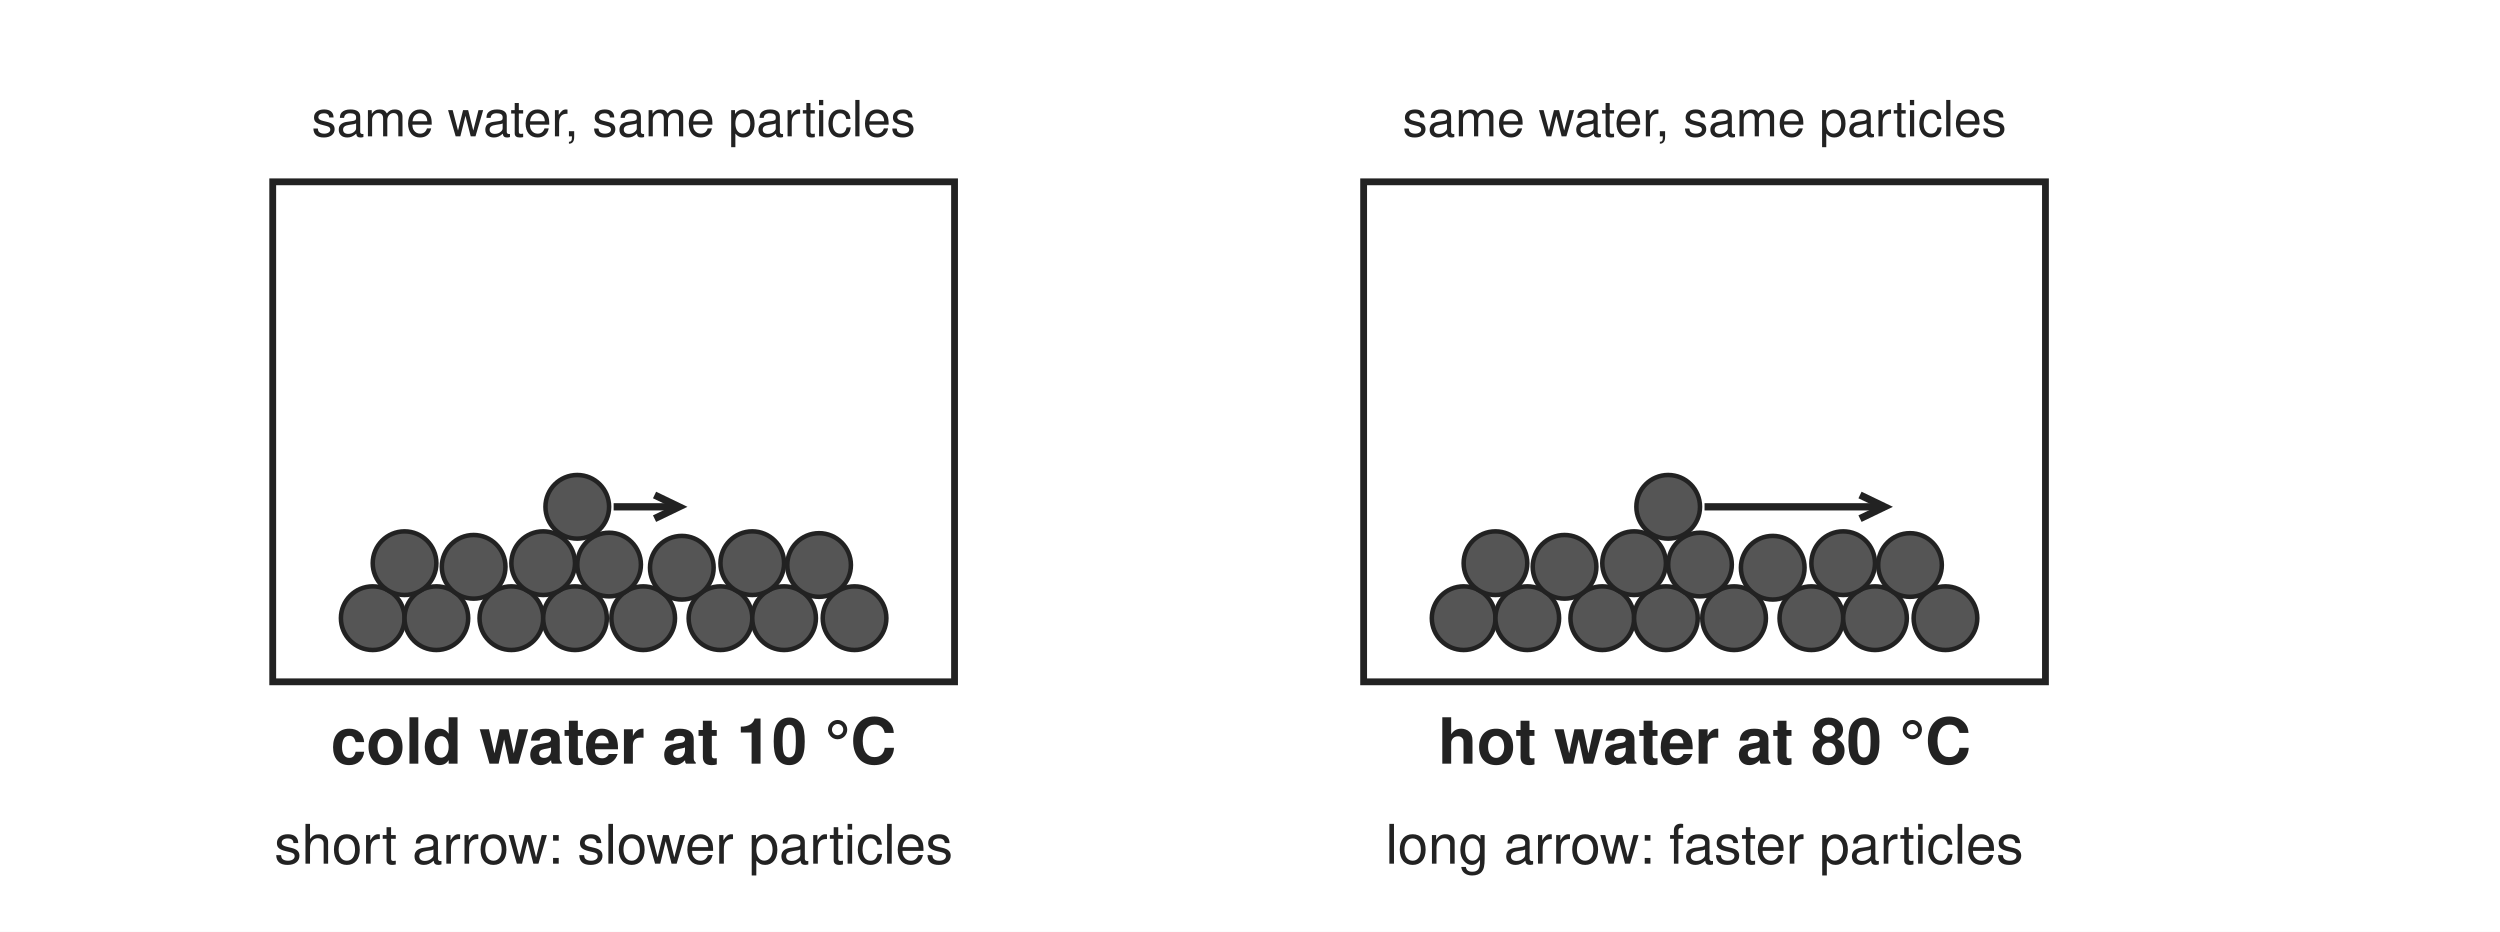
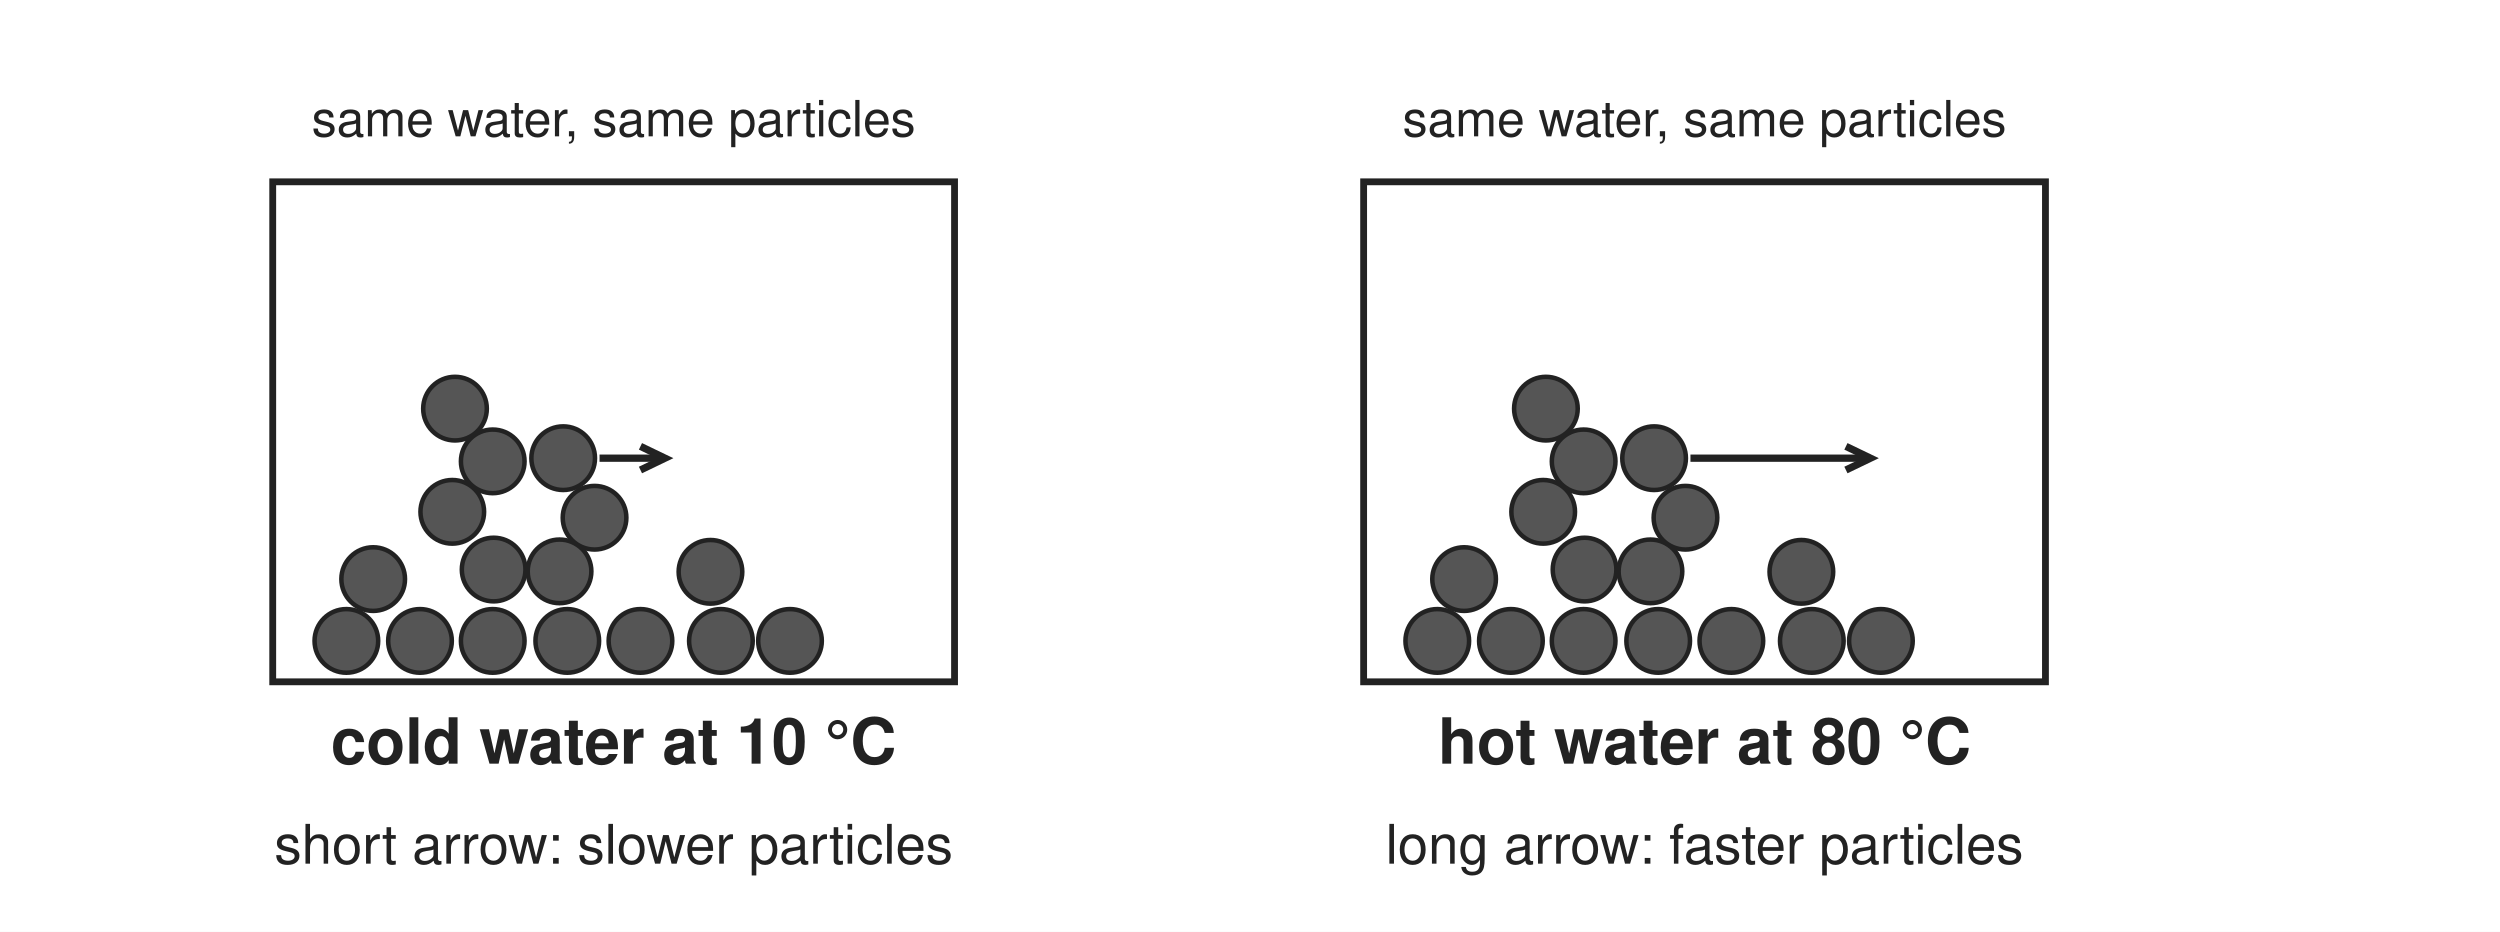
<svg xmlns="http://www.w3.org/2000/svg" viewBox="0 0 550 205" width="100%" role="img" aria-label="Two liquid particle boxes, the same particles in each: water at 10 °C with a short motion arrow and water at 80 °C with a long one" font-family="Helvetica,Arial,sans-serif" font-size="13" fill="#222">
  <rect width="550" height="205" fill="#ffffff" />
  <rect x="60" y="40" width="150" height="110" fill="#ffffff" stroke="#222" stroke-width="1.5" />
  <text x="135.0" y="168" text-anchor="middle" font-size="14" font-weight="bold" fill="#222">cold water at 10 °C</text>
-   <circle cx="82.0" cy="136.0" r="7" fill="#555" stroke="#222" stroke-width="1" />
-   <circle cx="96.0" cy="136.0" r="7" fill="#555" stroke="#222" stroke-width="1" />
-   <circle cx="112.5" cy="136.0" r="7" fill="#555" stroke="#222" stroke-width="1" />
-   <circle cx="126.5" cy="136.0" r="7" fill="#555" stroke="#222" stroke-width="1" />
-   <circle cx="141.5" cy="136.0" r="7" fill="#555" stroke="#222" stroke-width="1" />
-   <circle cx="158.5" cy="136.0" r="7" fill="#555" stroke="#222" stroke-width="1" />
-   <circle cx="172.5" cy="136.0" r="7" fill="#555" stroke="#222" stroke-width="1" />
-   <circle cx="188.0" cy="136.0" r="7" fill="#555" stroke="#222" stroke-width="1" />
-   <circle cx="89.0" cy="123.9" r="7" fill="#555" stroke="#222" stroke-width="1" />
-   <circle cx="104.2" cy="124.7" r="7" fill="#555" stroke="#222" stroke-width="1" />
-   <circle cx="119.5" cy="123.9" r="7" fill="#555" stroke="#222" stroke-width="1" />
-   <circle cx="134.0" cy="124.2" r="7" fill="#555" stroke="#222" stroke-width="1" />
-   <circle cx="150.0" cy="124.9" r="7" fill="#555" stroke="#222" stroke-width="1" />
-   <circle cx="165.5" cy="123.9" r="7" fill="#555" stroke="#222" stroke-width="1" />
-   <circle cx="180.2" cy="124.3" r="7" fill="#555" stroke="#222" stroke-width="1" />
-   <circle cx="127.0" cy="111.5" r="7" fill="#555" stroke="#222" stroke-width="1" />
-   <line x1="135.0" y1="111.5" x2="149.4" y2="111.5" stroke="#222" stroke-width="1.6" />
-   <polyline points="144.0,114.1 149.4,111.5 144.0,108.9" fill="none" stroke="#222" stroke-width="1.6" />
+   <circle cx="76.2" cy="141.0" r="7" fill="#555" stroke="#222" stroke-width="1" />
+   <circle cx="92.4" cy="141.0" r="7" fill="#555" stroke="#222" stroke-width="1" />
+   <circle cx="108.4" cy="141.0" r="7" fill="#555" stroke="#222" stroke-width="1" />
+   <circle cx="124.8" cy="141.0" r="7" fill="#555" stroke="#222" stroke-width="1" />
+   <circle cx="140.9" cy="141.0" r="7" fill="#555" stroke="#222" stroke-width="1" />
+   <circle cx="158.6" cy="141.0" r="7" fill="#555" stroke="#222" stroke-width="1" />
+   <circle cx="173.8" cy="141.0" r="7" fill="#555" stroke="#222" stroke-width="1" />
+   <circle cx="108.6" cy="125.3" r="7" fill="#555" stroke="#222" stroke-width="1" />
+   <circle cx="123.1" cy="125.7" r="7" fill="#555" stroke="#222" stroke-width="1" />
+   <circle cx="82.1" cy="127.4" r="7" fill="#555" stroke="#222" stroke-width="1" />
+   <circle cx="156.3" cy="125.8" r="7" fill="#555" stroke="#222" stroke-width="1" />
+   <circle cx="99.5" cy="112.6" r="7" fill="#555" stroke="#222" stroke-width="1" />
+   <circle cx="130.8" cy="113.9" r="7" fill="#555" stroke="#222" stroke-width="1" />
+   <circle cx="108.4" cy="101.5" r="7" fill="#555" stroke="#222" stroke-width="1" />
+   <circle cx="100.1" cy="89.9" r="7" fill="#555" stroke="#222" stroke-width="1" />
+   <circle cx="123.9" cy="100.8" r="7" fill="#555" stroke="#222" stroke-width="1" />
+   <line x1="131.9" y1="100.8" x2="146.3" y2="100.8" stroke="#222" stroke-width="1.6" />
+   <polyline points="140.9,103.4 146.3,100.8 140.9,98.2" fill="none" stroke="#222" stroke-width="1.6" />
  <text x="135" y="30" text-anchor="middle" font-size="11" font-weight="normal" fill="#222">same water, same particles</text>
  <rect x="300" y="40" width="150" height="110" fill="#ffffff" stroke="#222" stroke-width="1.5" />
  <text x="375.0" y="168" text-anchor="middle" font-size="14" font-weight="bold" fill="#222">hot water at 80 °C</text>
-   <circle cx="322.0" cy="136.0" r="7" fill="#555" stroke="#222" stroke-width="1" />
-   <circle cx="336.0" cy="136.0" r="7" fill="#555" stroke="#222" stroke-width="1" />
-   <circle cx="352.5" cy="136.0" r="7" fill="#555" stroke="#222" stroke-width="1" />
-   <circle cx="366.5" cy="136.0" r="7" fill="#555" stroke="#222" stroke-width="1" />
-   <circle cx="381.5" cy="136.0" r="7" fill="#555" stroke="#222" stroke-width="1" />
-   <circle cx="398.5" cy="136.0" r="7" fill="#555" stroke="#222" stroke-width="1" />
-   <circle cx="412.5" cy="136.0" r="7" fill="#555" stroke="#222" stroke-width="1" />
-   <circle cx="428.0" cy="136.0" r="7" fill="#555" stroke="#222" stroke-width="1" />
-   <circle cx="329.0" cy="123.9" r="7" fill="#555" stroke="#222" stroke-width="1" />
-   <circle cx="344.2" cy="124.7" r="7" fill="#555" stroke="#222" stroke-width="1" />
-   <circle cx="359.5" cy="123.9" r="7" fill="#555" stroke="#222" stroke-width="1" />
-   <circle cx="374.0" cy="124.2" r="7" fill="#555" stroke="#222" stroke-width="1" />
-   <circle cx="390.0" cy="124.9" r="7" fill="#555" stroke="#222" stroke-width="1" />
-   <circle cx="405.5" cy="123.9" r="7" fill="#555" stroke="#222" stroke-width="1" />
-   <circle cx="420.2" cy="124.3" r="7" fill="#555" stroke="#222" stroke-width="1" />
-   <circle cx="367.0" cy="111.5" r="7" fill="#555" stroke="#222" stroke-width="1" />
-   <line x1="375.0" y1="111.5" x2="414.6" y2="111.5" stroke="#222" stroke-width="1.6" />
-   <polyline points="409.2,114.1 414.6,111.5 409.2,108.9" fill="none" stroke="#222" stroke-width="1.6" />
+   <circle cx="316.2" cy="141.0" r="7" fill="#555" stroke="#222" stroke-width="1" />
+   <circle cx="332.4" cy="141.0" r="7" fill="#555" stroke="#222" stroke-width="1" />
+   <circle cx="348.4" cy="141.0" r="7" fill="#555" stroke="#222" stroke-width="1" />
+   <circle cx="364.8" cy="141.0" r="7" fill="#555" stroke="#222" stroke-width="1" />
+   <circle cx="380.9" cy="141.0" r="7" fill="#555" stroke="#222" stroke-width="1" />
+   <circle cx="398.6" cy="141.0" r="7" fill="#555" stroke="#222" stroke-width="1" />
+   <circle cx="413.8" cy="141.0" r="7" fill="#555" stroke="#222" stroke-width="1" />
+   <circle cx="348.6" cy="125.3" r="7" fill="#555" stroke="#222" stroke-width="1" />
+   <circle cx="363.1" cy="125.7" r="7" fill="#555" stroke="#222" stroke-width="1" />
+   <circle cx="322.1" cy="127.4" r="7" fill="#555" stroke="#222" stroke-width="1" />
+   <circle cx="396.3" cy="125.8" r="7" fill="#555" stroke="#222" stroke-width="1" />
+   <circle cx="339.5" cy="112.6" r="7" fill="#555" stroke="#222" stroke-width="1" />
+   <circle cx="370.8" cy="113.9" r="7" fill="#555" stroke="#222" stroke-width="1" />
+   <circle cx="348.4" cy="101.5" r="7" fill="#555" stroke="#222" stroke-width="1" />
+   <circle cx="340.1" cy="89.9" r="7" fill="#555" stroke="#222" stroke-width="1" />
+   <circle cx="363.9" cy="100.8" r="7" fill="#555" stroke="#222" stroke-width="1" />
+   <line x1="371.9" y1="100.8" x2="411.5" y2="100.8" stroke="#222" stroke-width="1.6" />
+   <polyline points="406.1,103.4 411.5,100.8 406.1,98.2" fill="none" stroke="#222" stroke-width="1.6" />
  <text x="375" y="30" text-anchor="middle" font-size="11" font-weight="normal" fill="#222">same water, same particles</text>
  <text x="135" y="190" text-anchor="middle" font-size="12" font-weight="normal" fill="#222">short arrow: slower particles</text>
  <text x="375" y="190" text-anchor="middle" font-size="12" font-weight="normal" fill="#222">long arrow: faster particles</text>
</svg>
